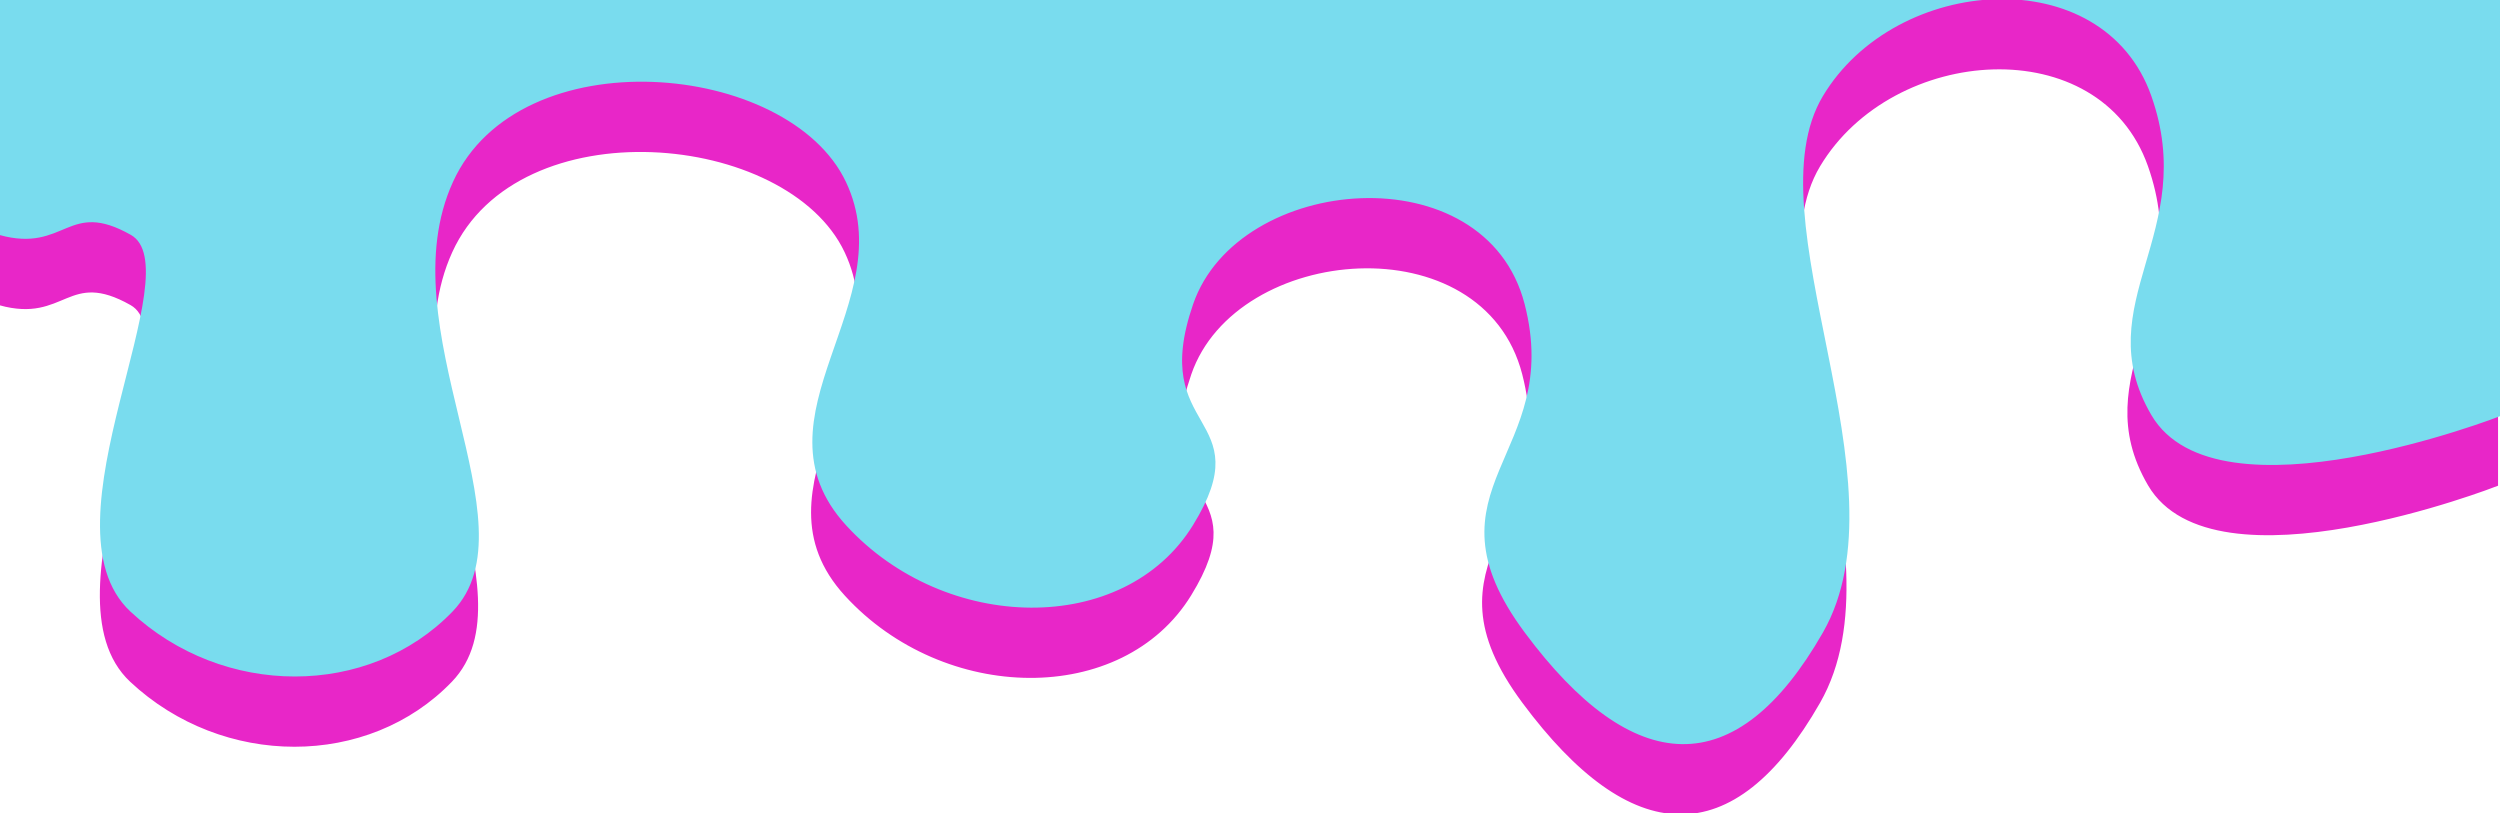
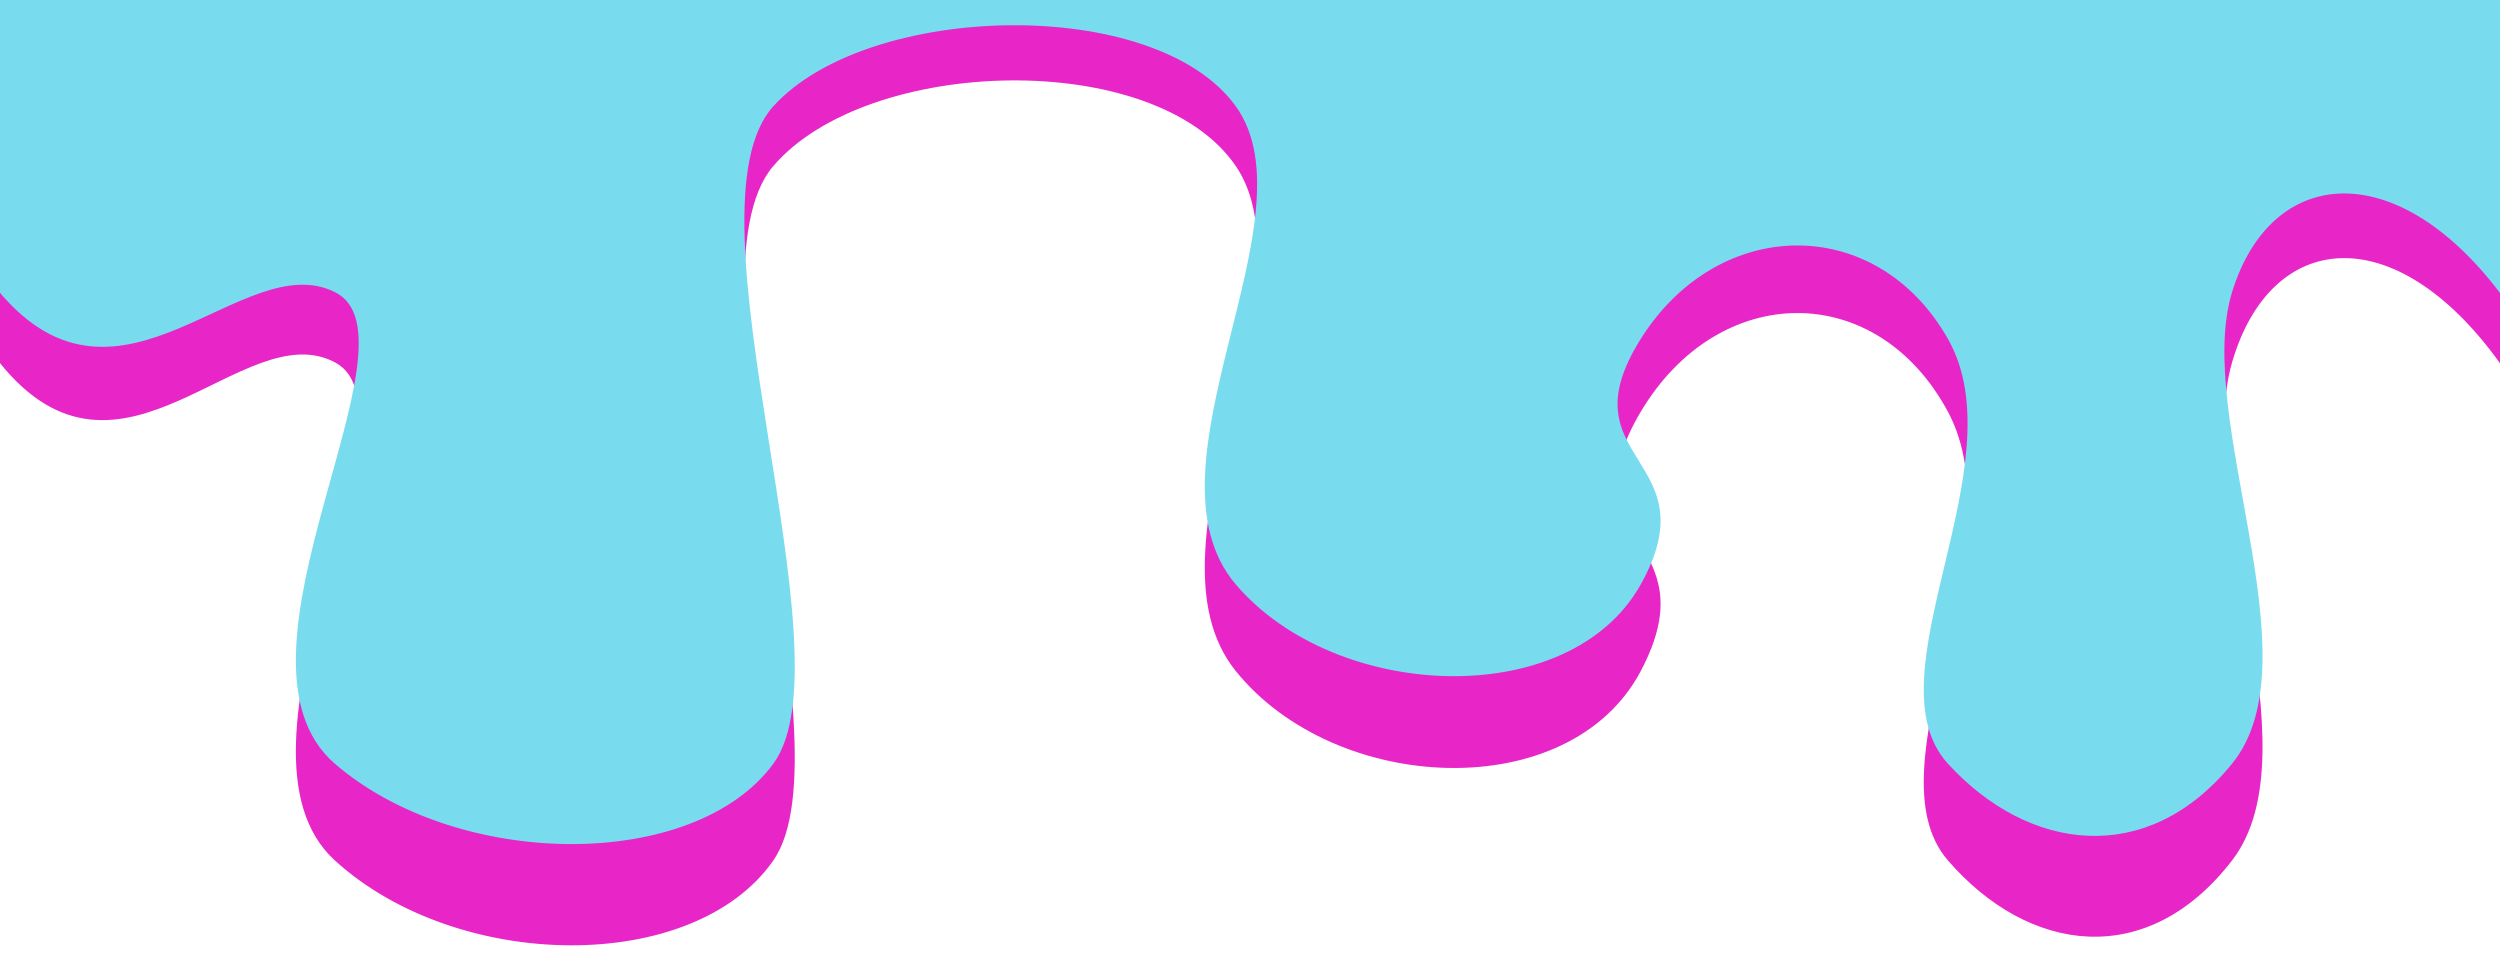
- <svg xmlns="http://www.w3.org/2000/svg" width="1920" height="624" viewBox="0 0 1920 624" fill="none">
-   <path d="M1917 -429L0 -834V233C49.883 246.806 51.5 205 101 233C150.5 261 30.5 456.5 101 522.5C171.5 588.5 282.5 588.5 346 522.5C409.5 456.5 294.5 306 346 193C397.5 80 605.5 99 650 193C694.5 287 574.5 374 650 456.5C725.5 539 861.5 541 913.5 456.5C965.5 372 878.5 388.5 913.5 287C948.5 185.5 1140 169 1170.5 287C1201 405 1088 428 1170.5 539C1253 650 1330.5 654.5 1396.5 539C1462.5 423.5 1340 221.5 1396.5 127C1453 32.5 1613.5 21 1651 127C1688.5 233 1601.5 287.5 1651 372C1700.5 456.5 1917 372 1917 372V-429Z" fill="#E826C8" stroke="#E826C8" stroke-width="3" />
-   <path d="M1920 -482.985L0 -888V179.04C49.961 192.846 51.581 151.039 101.158 179.04C150.736 207.041 30.548 402.548 101.158 468.55C171.768 534.553 282.942 534.553 346.541 468.55C410.141 402.548 294.961 252.042 346.541 139.038C398.122 26.034 606.448 45.035 651.017 139.038C695.587 233.042 575.399 320.045 651.017 402.548C726.635 485.051 862.848 487.051 914.93 402.548C967.011 318.045 879.875 334.545 914.93 233.042C949.984 131.538 1141.78 115.037 1172.33 233.042C1202.88 351.046 1089.7 374.047 1172.33 485.051C1254.96 596.055 1332.58 600.555 1398.69 485.051C1464.79 369.547 1342.1 167.539 1398.69 73.036C1455.27 -21.468 1616.03 -32.968 1653.58 73.036C1691.14 179.04 1604.01 233.542 1653.58 318.045C1703.16 402.548 1920 318.045 1920 318.045V-482.985Z" fill="#79DCEE" stroke="#79DCEE" stroke-width="3" />
+ <svg xmlns="http://www.w3.org/2000/svg" width="1358" height="526" viewBox="0 0 1358 526" fill="none">
+   <path d="M0 196.454V6H1358V196.454C1301 117.478 1233.26 124.177 1212.05 196.454C1190.84 268.732 1258.01 407.484 1212.05 467.1C1166.09 526.716 1101.95 517.22 1058.52 467.1C1015.09 416.981 1097.41 295.638 1058.52 223.361C1019.64 151.083 933.278 152.138 890.856 223.361C848.434 294.583 929.238 291.418 890.856 364.223C852.474 437.028 725.714 431.225 671.677 364.223C617.64 297.221 715.614 154.248 671.677 89.884C627.74 25.52 471.184 29.741 419.672 89.884C368.16 150.028 462.599 405.374 419.672 467.1C376.745 528.826 248.975 527.771 182.312 467.1C115.65 406.429 232.814 223.361 182.312 196.454C131.81 169.548 65.63 278.69 0 196.454Z" fill="#E826C8" stroke="#E826C8" />
+   <path d="M0 158.312V-22H1358V158.312C1301 83.542 1233.26 89.883 1212.05 158.312C1190.84 226.74 1258.01 358.103 1212.05 414.545C1166.09 470.986 1101.95 461.995 1058.52 414.545C1015.09 367.094 1097.41 252.214 1058.52 183.785C1019.64 115.357 933.278 116.356 890.856 183.785C848.434 251.215 929.238 248.218 890.856 317.146C852.474 386.074 725.714 380.58 671.677 317.146C617.64 253.712 715.614 118.354 671.677 57.417C627.74 -3.519 471.184 0.477 419.672 57.417C368.16 114.358 462.599 356.105 419.672 414.545C376.745 472.984 248.975 471.985 182.312 414.545C115.65 357.104 232.814 183.785 182.312 158.312C131.81 132.838 65.63 236.168 0 158.312Z" fill="#79DCEE" stroke="#79DCEE" />
</svg>
